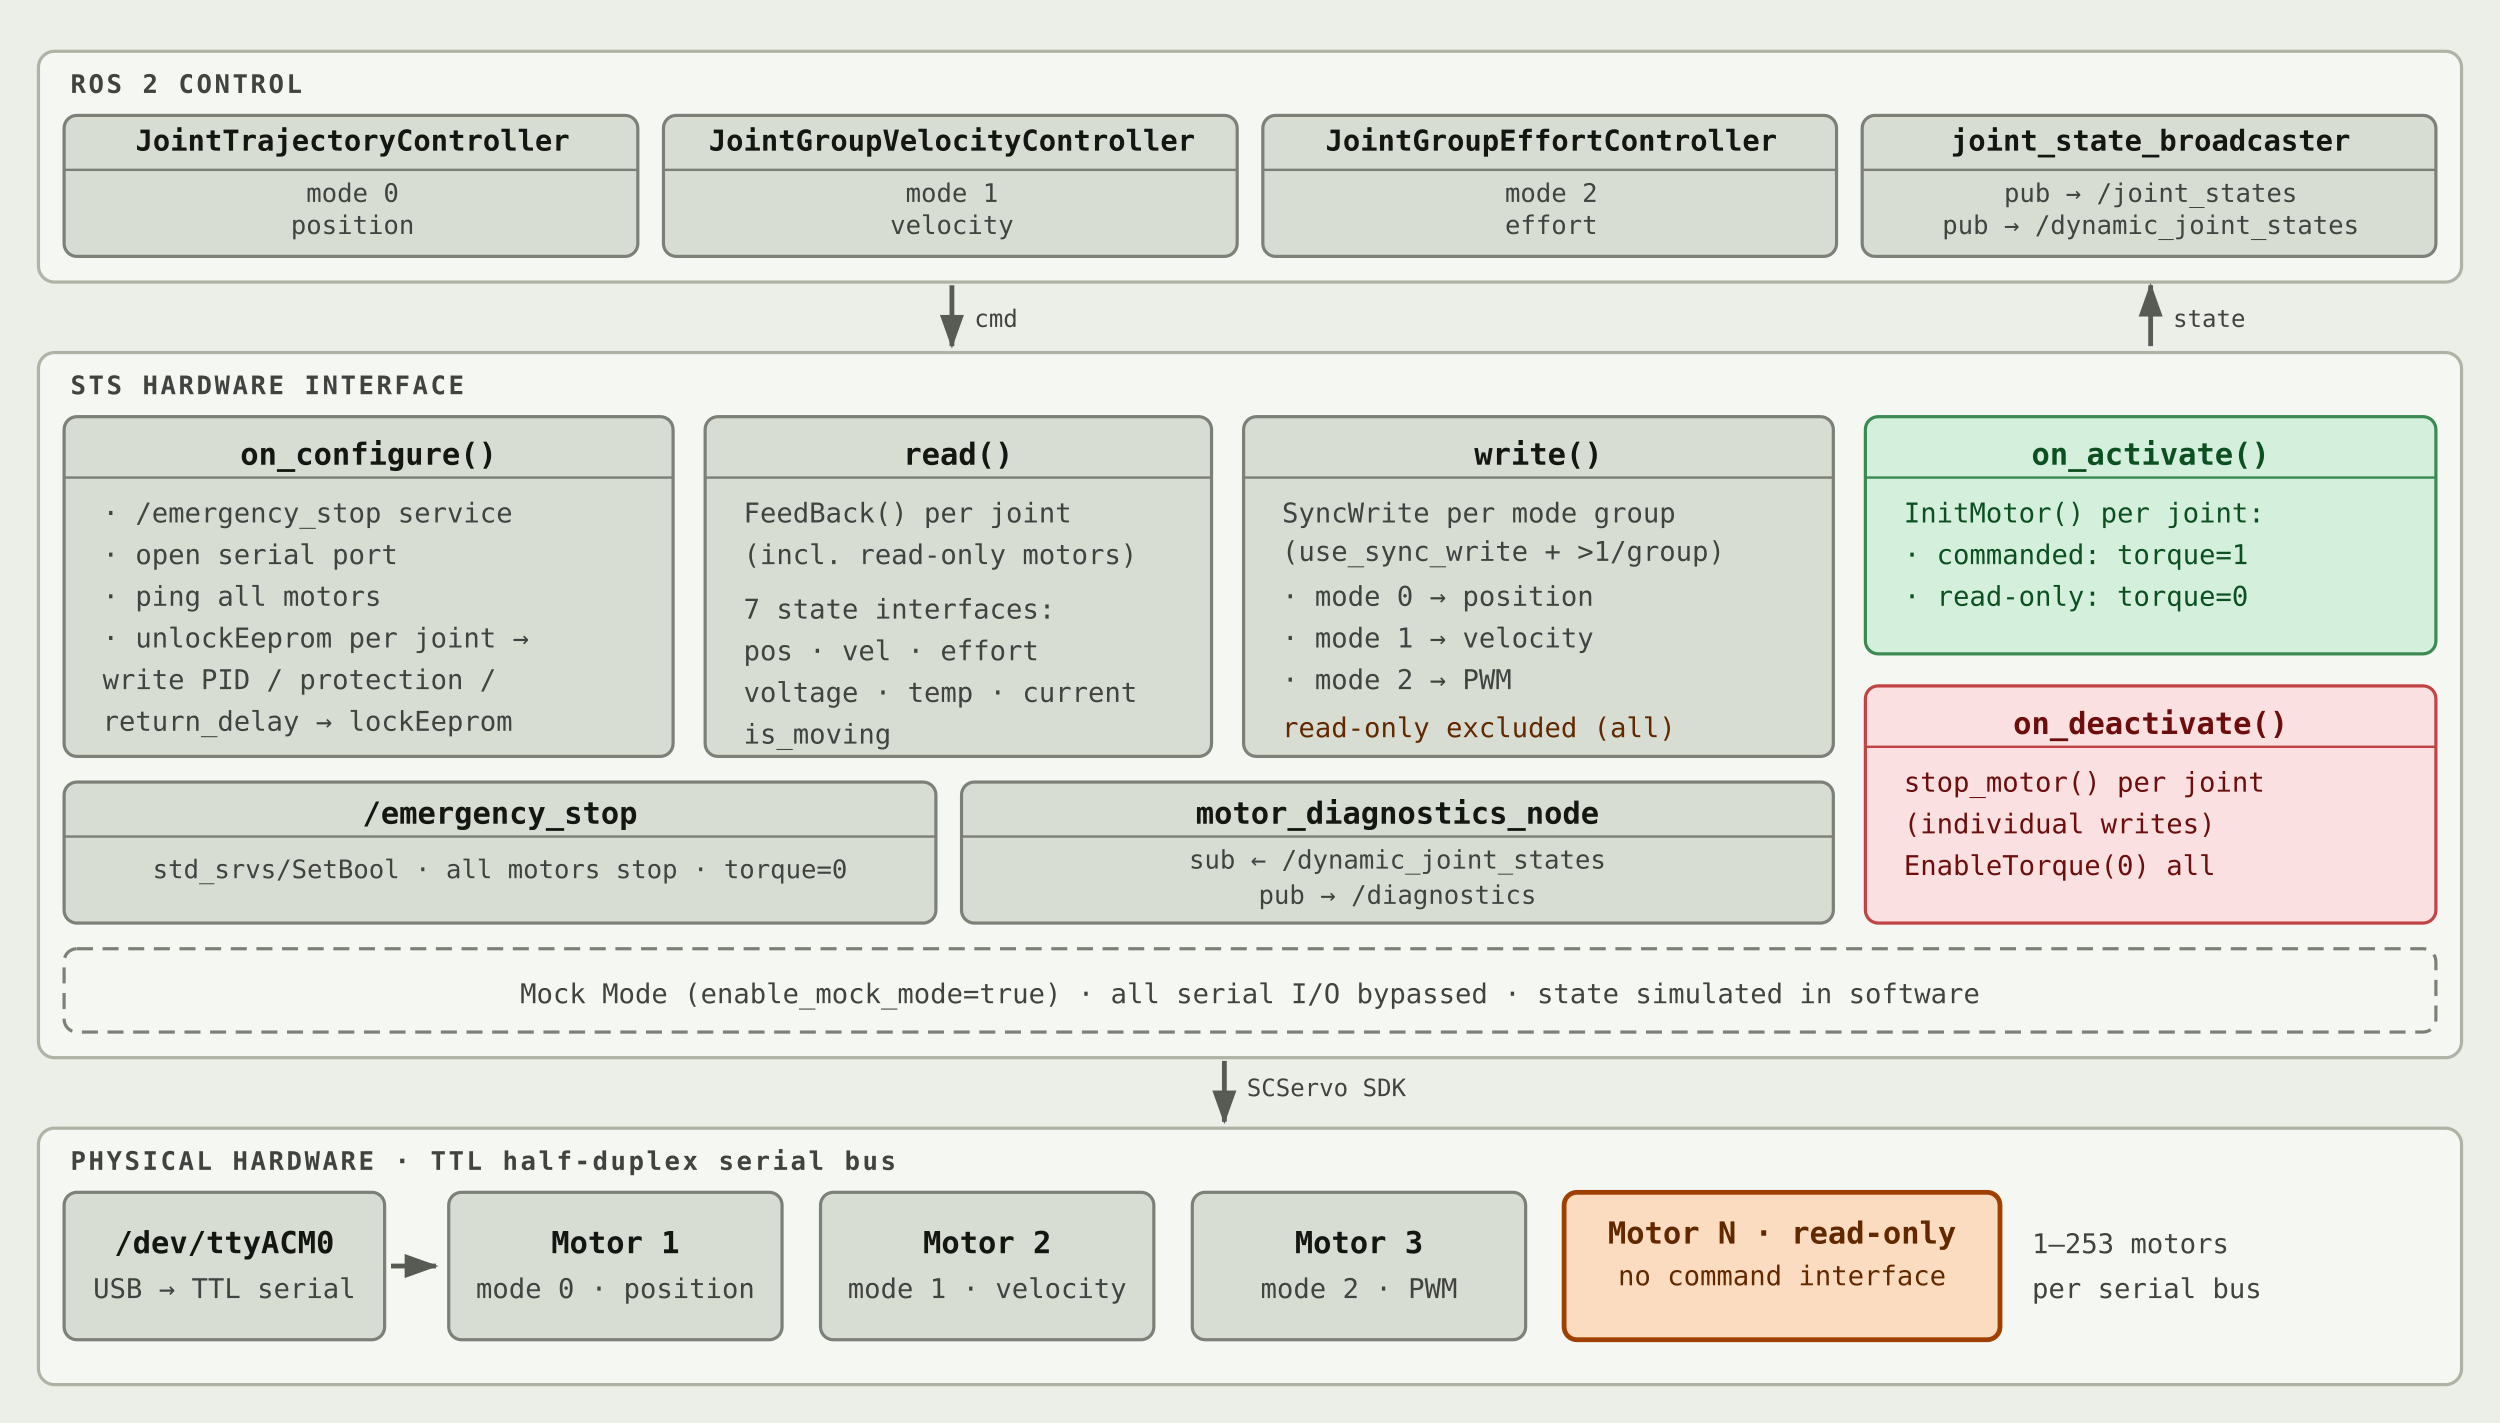
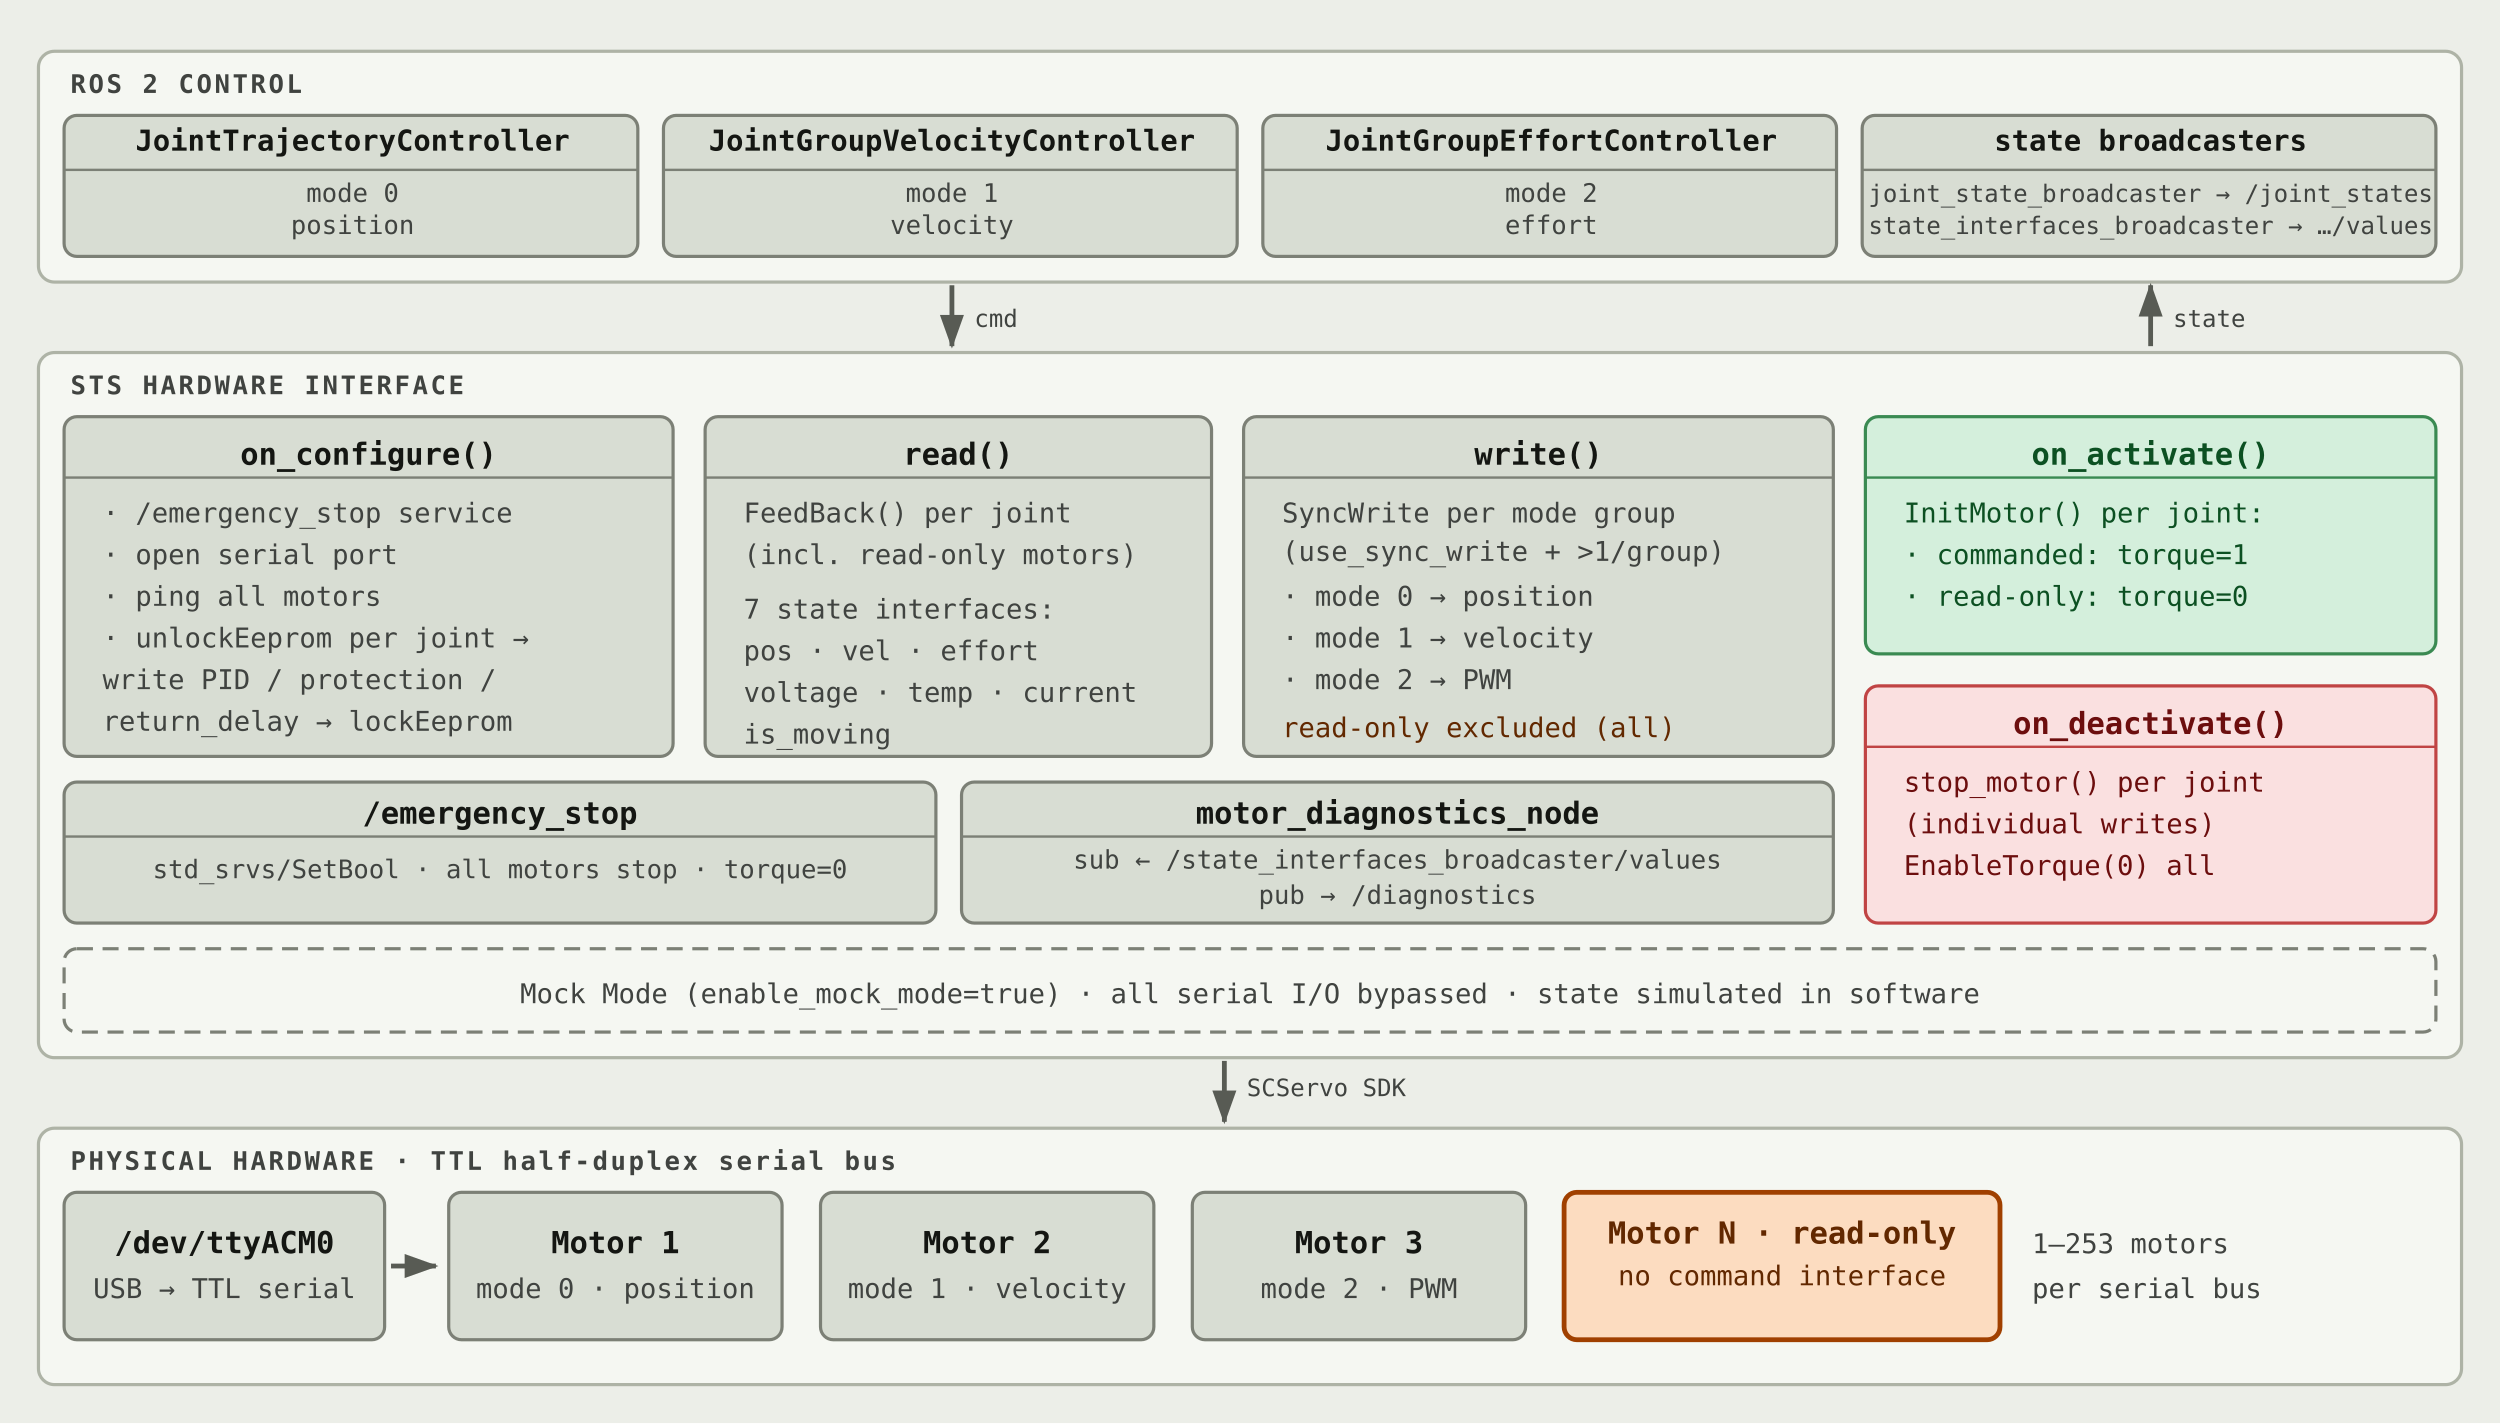
<svg xmlns="http://www.w3.org/2000/svg" viewBox="0 0 780 444" width="780" height="444" font-family="ui-monospace,'SF Mono','Cascadia Mono',Menlo,Consolas,monospace">
  <defs>
    <marker id="ah" markerWidth="7" markerHeight="5" refX="6.5" refY="2.5" orient="auto">
      <polygon points="0,0 7,2.5 0,5" fill="#585B54" />
    </marker>
    <marker id="ah-ok" markerWidth="7" markerHeight="5" refX="6.5" refY="2.5" orient="auto">
      <polygon points="0,0 7,2.5 0,5" fill="#3A8A52" />
    </marker>
    <marker id="ah-hi" markerWidth="7" markerHeight="5" refX="6.5" refY="2.5" orient="auto">
      <polygon points="0,0 7,2.5 0,5" fill="#A04000" />
    </marker>
  </defs>
  <rect width="780" height="444" fill="#ECEEE8" />
  <g transform="translate(12,8)">
    <rect x="0" y="8" width="756" height="72" rx="5" fill="#F5F7F2" stroke="#AEB3A6" stroke-width="1" />
    <rect x="0" y="102" width="756" height="220" rx="5" fill="#F5F7F2" stroke="#AEB3A6" stroke-width="1" />
    <rect x="0" y="344" width="756" height="80" rx="5" fill="#F5F7F2" stroke="#AEB3A6" stroke-width="1" />
    <text x="10" y="21" font-size="8" font-weight="700" letter-spacing="0.10em" fill="#404340">ROS 2 CONTROL</text>
    <text x="10" y="115" font-size="8" font-weight="700" letter-spacing="0.10em" fill="#404340">STS HARDWARE INTERFACE</text>
    <text x="10" y="357" font-size="8" font-weight="700" letter-spacing="0.10em" fill="#404340">PHYSICAL HARDWARE  ·  TTL half-duplex serial bus</text>
    <rect x="8" y="28" width="179" height="44" rx="4" fill="#D8DDD3" stroke="#7C8076" stroke-width="1" />
    <text x="98" y="39" text-anchor="middle" font-size="9" font-weight="600" fill="#141612">JointTrajectoryController</text>
    <line x1="8" y1="45" x2="187" y2="45" stroke="#7C8076" stroke-width="0.75" />
    <text x="98" y="55" text-anchor="middle" font-size="8" fill="#404340">mode 0</text>
    <text x="98" y="65" text-anchor="middle" font-size="8" fill="#404340">position</text>
    <rect x="195" y="28" width="179" height="44" rx="4" fill="#D8DDD3" stroke="#7C8076" stroke-width="1" />
    <text x="285" y="39" text-anchor="middle" font-size="9" font-weight="600" fill="#141612">JointGroupVelocityController</text>
    <line x1="195" y1="45" x2="374" y2="45" stroke="#7C8076" stroke-width="0.75" />
    <text x="285" y="55" text-anchor="middle" font-size="8" fill="#404340">mode 1</text>
    <text x="285" y="65" text-anchor="middle" font-size="8" fill="#404340">velocity</text>
    <rect x="382" y="28" width="179" height="44" rx="4" fill="#D8DDD3" stroke="#7C8076" stroke-width="1" />
    <text x="472" y="39" text-anchor="middle" font-size="9" font-weight="600" fill="#141612">JointGroupEffortController</text>
    <line x1="382" y1="45" x2="561" y2="45" stroke="#7C8076" stroke-width="0.75" />
    <text x="472" y="55" text-anchor="middle" font-size="8" fill="#404340">mode 2</text>
    <text x="472" y="65" text-anchor="middle" font-size="8" fill="#404340">effort</text>
    <rect x="569" y="28" width="179" height="44" rx="4" fill="#D8DDD3" stroke="#7C8076" stroke-width="1" />
-     <text x="659" y="39" text-anchor="middle" font-size="9" font-weight="600" fill="#141612">joint_state_broadcaster</text>
+     <text x="659" y="39" text-anchor="middle" font-size="9" font-weight="600" fill="#141612">state broadcasters</text>
    <line x1="569" y1="45" x2="748" y2="45" stroke="#7C8076" stroke-width="0.75" />
-     <text x="659" y="55" text-anchor="middle" font-size="8" fill="#404340">pub → /joint_states</text>
-     <text x="659" y="65" text-anchor="middle" font-size="8" fill="#404340">pub → /dynamic_joint_states</text>
+     <text x="659" y="55" text-anchor="middle" font-size="7.5" fill="#404340">joint_state_broadcaster → /joint_states</text>
+     <text x="659" y="65" text-anchor="middle" font-size="7.5" fill="#404340">state_interfaces_broadcaster → …/values</text>
    <line x1="285" y1="81" x2="285" y2="100" stroke="#585B54" stroke-width="1.5" marker-end="url(#ah)" />
    <line x1="659" y1="100" x2="659" y2="81" stroke="#585B54" stroke-width="1.5" marker-end="url(#ah)" />
    <text x="292" y="94" text-anchor="start" font-size="7.5" fill="#404340">cmd</text>
    <text x="666" y="94" text-anchor="start" font-size="7.5" fill="#404340">state</text>
    <rect x="8" y="122" width="190" height="106" rx="4" fill="#D8DDD3" stroke="#7C8076" stroke-width="1" />
    <text x="103" y="137" text-anchor="middle" font-size="9.5" font-weight="700" fill="#141612">on_configure()</text>
    <line x1="8" y1="141" x2="198" y2="141" stroke="#7C8076" stroke-width="0.75" />
    <text x="20" y="155" font-size="8.5" fill="#404340">· /emergency_stop service</text>
    <text x="20" y="168" font-size="8.5" fill="#404340">· open serial port</text>
    <text x="20" y="181" font-size="8.5" fill="#404340">· ping all motors</text>
    <text x="20" y="194" font-size="8.5" fill="#404340">· unlockEeprom per joint →</text>
    <text x="20" y="207" font-size="8.5" fill="#404340">  write PID / protection /</text>
    <text x="20" y="220" font-size="8.5" fill="#404340">  return_delay → lockEeprom</text>
    <rect x="208" y="122" width="158" height="106" rx="4" fill="#D8DDD3" stroke="#7C8076" stroke-width="1" />
    <text x="287" y="137" text-anchor="middle" font-size="9.5" font-weight="700" fill="#141612">read()</text>
    <line x1="208" y1="141" x2="366" y2="141" stroke="#7C8076" stroke-width="0.75" />
    <text x="220" y="155" font-size="8.5" fill="#404340">FeedBack() per joint</text>
    <text x="220" y="168" font-size="8.5" fill="#404340">(incl. read-only motors)</text>
    <text x="220" y="185" font-size="8.5" fill="#404340">7 state interfaces:</text>
    <text x="220" y="198" font-size="8.5" fill="#404340">pos · vel · effort</text>
    <text x="220" y="211" font-size="8.5" fill="#404340">voltage · temp · current</text>
    <text x="220" y="224" font-size="8.5" fill="#404340">is_moving</text>
    <rect x="376" y="122" width="184" height="106" rx="4" fill="#D8DDD3" stroke="#7C8076" stroke-width="1" />
    <text x="468" y="137" text-anchor="middle" font-size="9.5" font-weight="700" fill="#141612">write()</text>
    <line x1="376" y1="141" x2="560" y2="141" stroke="#7C8076" stroke-width="0.75" />
    <text x="388" y="155" font-size="8.5" fill="#404340">SyncWrite per mode group</text>
    <text x="388" y="167" font-size="8.5" fill="#404340">(use_sync_write + &gt;1/group)</text>
    <text x="388" y="181" font-size="8.5" fill="#404340">· mode 0 → position</text>
    <text x="388" y="194" font-size="8.5" fill="#404340">· mode 1 → velocity</text>
    <text x="388" y="207" font-size="8.5" fill="#404340">· mode 2 → PWM</text>
    <text x="388" y="222" font-size="8.5" fill="#622800">read-only excluded (all)</text>
    <rect x="570" y="122" width="178" height="74" rx="4" fill="#D4EFDC" stroke="#3A8A52" stroke-width="1" />
    <text x="659" y="137" text-anchor="middle" font-size="9.5" font-weight="700" fill="#0C5022">on_activate()</text>
    <line x1="570" y1="141" x2="748" y2="141" stroke="#3A8A52" stroke-width="0.75" />
    <text x="582" y="155" font-size="8.5" fill="#0C5022">InitMotor() per joint:</text>
    <text x="582" y="168" font-size="8.5" fill="#0C5022">· commanded: torque=1</text>
    <text x="582" y="181" font-size="8.5" fill="#0C5022">· read-only:  torque=0</text>
    <rect x="570" y="206" width="178" height="74" rx="4" fill="#FAE0E0" stroke="#C04444" stroke-width="1" />
    <text x="659" y="221" text-anchor="middle" font-size="9.5" font-weight="700" fill="#6C0E0E">on_deactivate()</text>
    <line x1="570" y1="225" x2="748" y2="225" stroke="#C04444" stroke-width="0.75" />
    <text x="582" y="239" font-size="8.5" fill="#6C0E0E">stop_motor() per joint</text>
    <text x="582" y="252" font-size="8.5" fill="#6C0E0E">(individual writes)</text>
    <text x="582" y="265" font-size="8.5" fill="#6C0E0E">EnableTorque(0) all</text>
    <rect x="8" y="236" width="272" height="44" rx="4" fill="#D8DDD3" stroke="#7C8076" stroke-width="1" />
    <text x="144" y="249" text-anchor="middle" font-size="9.5" font-weight="700" fill="#141612">/emergency_stop</text>
    <line x1="8" y1="253" x2="280" y2="253" stroke="#7C8076" stroke-width="0.75" />
    <text x="144" y="266" text-anchor="middle" font-size="8" fill="#404340">std_srvs/SetBool · all motors stop · torque=0</text>
    <rect x="288" y="236" width="272" height="44" rx="4" fill="#D8DDD3" stroke="#7C8076" stroke-width="1" />
    <text x="424" y="249" text-anchor="middle" font-size="9.5" font-weight="700" fill="#141612">motor_diagnostics_node</text>
    <line x1="288" y1="253" x2="560" y2="253" stroke="#7C8076" stroke-width="0.75" />
-     <text x="424" y="263" text-anchor="middle" font-size="8" fill="#404340">sub ← /dynamic_joint_states</text>
+     <text x="424" y="263" text-anchor="middle" font-size="8" fill="#404340">sub ← /state_interfaces_broadcaster/values</text>
    <text x="424" y="274" text-anchor="middle" font-size="8" fill="#404340">pub → /diagnostics</text>
    <rect x="8" y="288" width="740" height="26" rx="4" fill="transparent" stroke="#7C8076" stroke-width="1" stroke-dasharray="5,3" />
    <text x="378" y="305" text-anchor="middle" font-size="8.5" fill="#404340">
          Mock Mode  (enable_mock_mode=true)  ·  all serial I/O bypassed  ·  state simulated in software
        </text>
    <line x1="370" y1="323" x2="370" y2="342" stroke="#585B54" stroke-width="1.5" marker-end="url(#ah)" />
    <text x="377" y="334" text-anchor="start" font-size="7.5" fill="#404340">SCServo SDK</text>
    <rect x="8" y="364" width="100" height="46" rx="4" fill="#D8DDD3" stroke="#7C8076" stroke-width="1" />
    <text x="58" y="383" text-anchor="middle" font-size="9.5" font-weight="600" fill="#141612">/dev/ttyACM0</text>
    <text x="58" y="397" text-anchor="middle" font-size="8.5" fill="#404340">USB → TTL serial</text>
    <line x1="110" y1="387" x2="124" y2="387" stroke="#585B54" stroke-width="1.5" marker-end="url(#ah)" />
    <rect x="128" y="364" width="104" height="46" rx="4" fill="#D8DDD3" stroke="#7C8076" stroke-width="1" />
    <text x="180" y="383" text-anchor="middle" font-size="9.5" font-weight="600" fill="#141612">Motor 1</text>
    <text x="180" y="397" text-anchor="middle" font-size="8.5" fill="#404340">mode 0 · position</text>
    <rect x="244" y="364" width="104" height="46" rx="4" fill="#D8DDD3" stroke="#7C8076" stroke-width="1" />
    <text x="296" y="383" text-anchor="middle" font-size="9.5" font-weight="600" fill="#141612">Motor 2</text>
    <text x="296" y="397" text-anchor="middle" font-size="8.5" fill="#404340">mode 1 · velocity</text>
    <rect x="360" y="364" width="104" height="46" rx="4" fill="#D8DDD3" stroke="#7C8076" stroke-width="1" />
    <text x="412" y="383" text-anchor="middle" font-size="9.5" font-weight="600" fill="#141612">Motor 3</text>
    <text x="412" y="397" text-anchor="middle" font-size="8.5" fill="#404340">mode 2 · PWM</text>
    <rect x="476" y="364" width="136" height="46" rx="4" fill="#FCDCC0" stroke="#A04000" stroke-width="1.5" />
    <text x="544" y="380" text-anchor="middle" font-size="9.5" font-weight="600" fill="#622800">Motor N · read-only</text>
    <text x="544" y="393" text-anchor="middle" font-size="8.5" fill="#622800">no command interface</text>
    <text x="622" y="383" font-size="8.5" fill="#404340">1–253 motors</text>
    <text x="622" y="397" font-size="8.5" fill="#404340">per serial bus</text>
  </g>
</svg>
